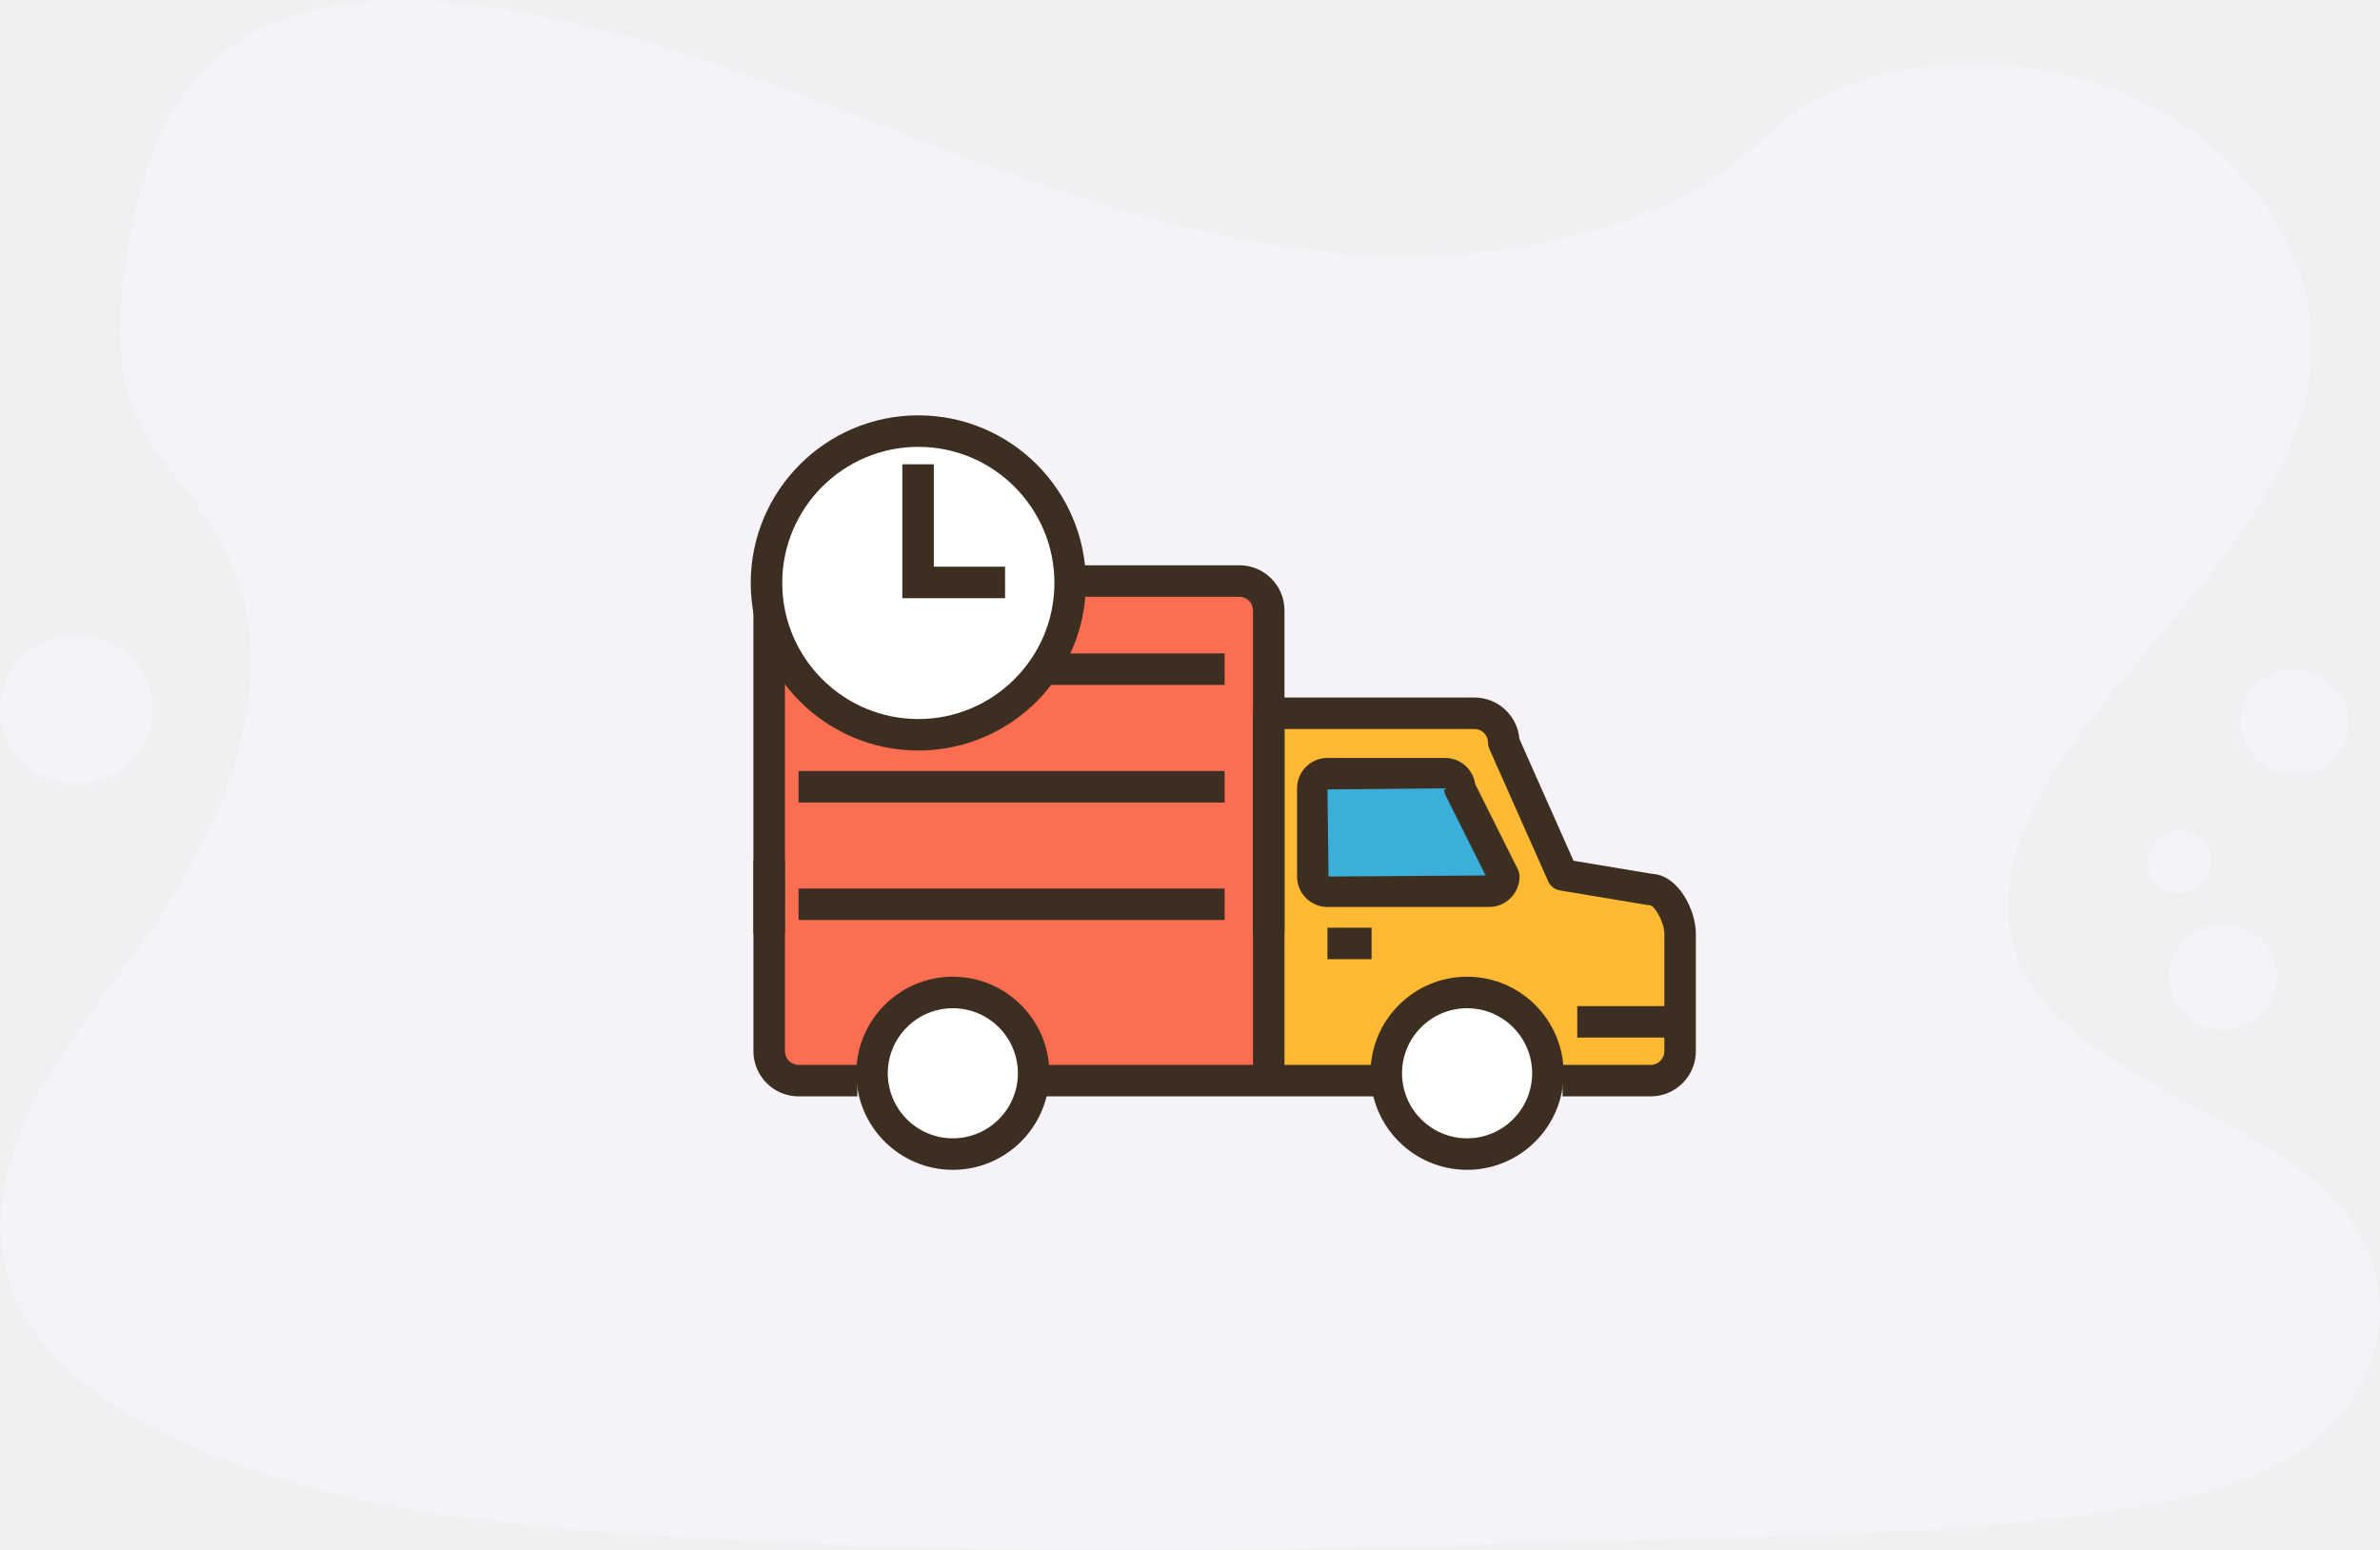
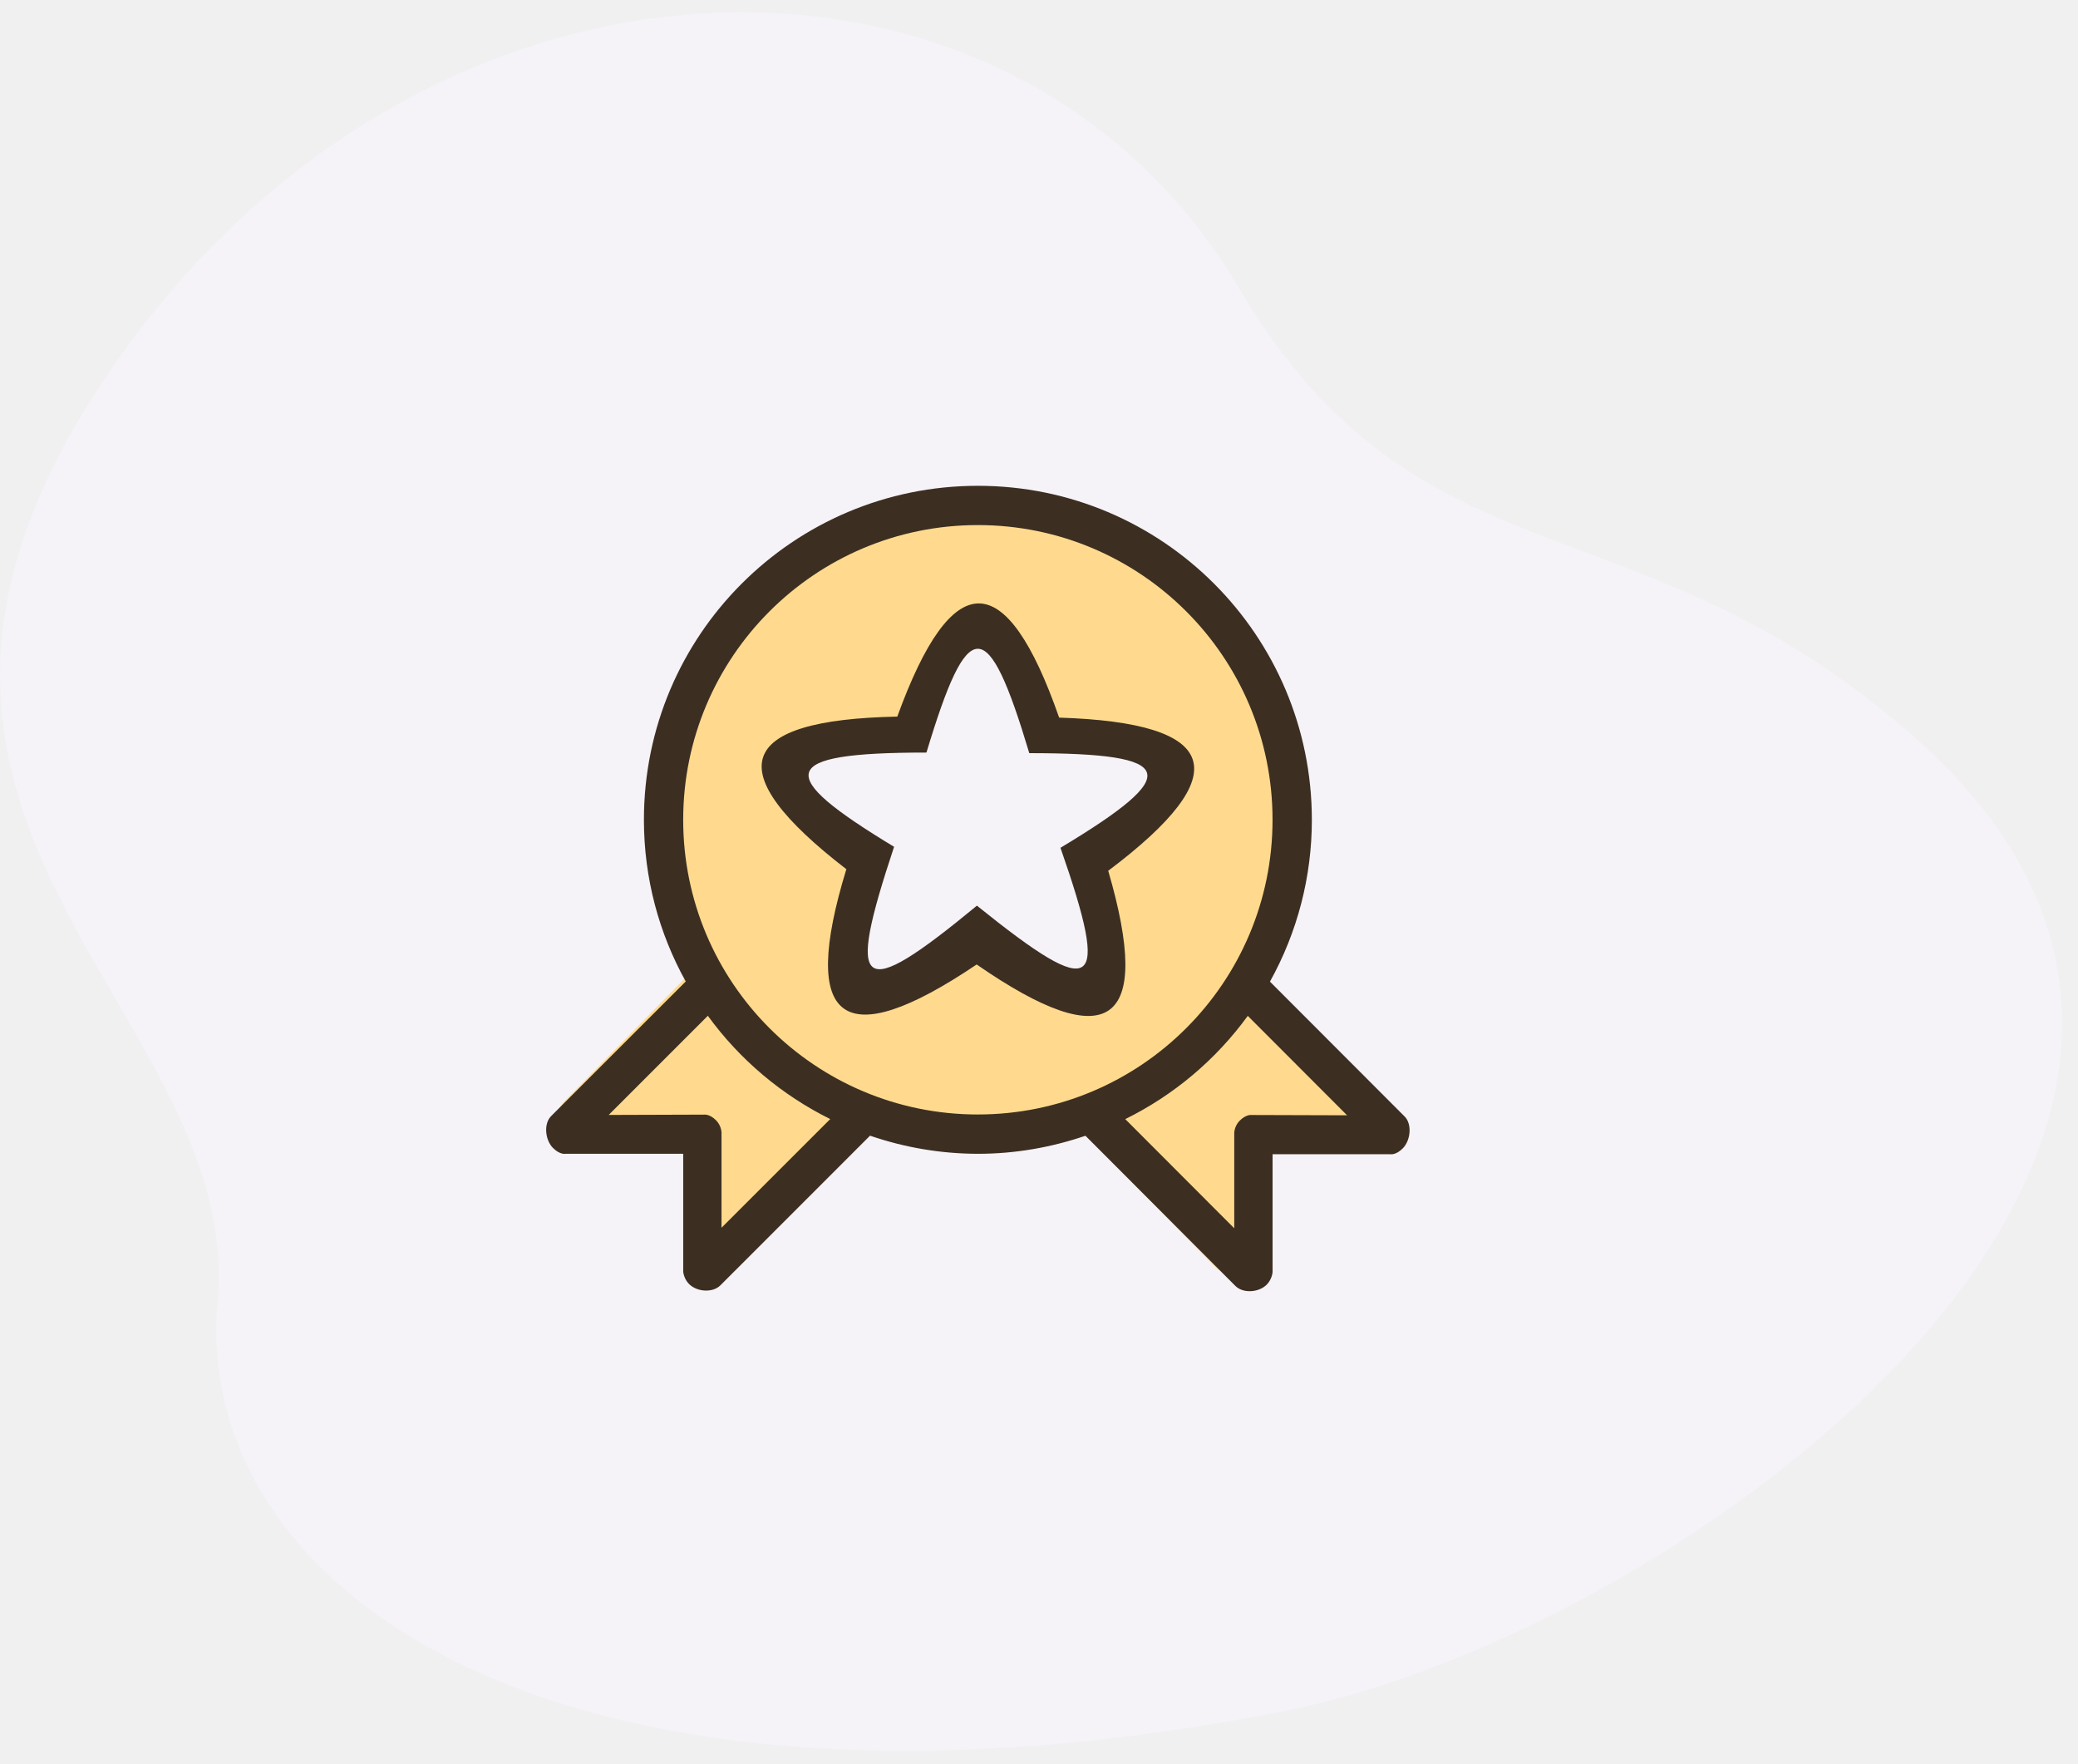
- <svg xmlns="http://www.w3.org/2000/svg" width="149" height="97" viewBox="0 0 149 97" fill="none">
-   <path d="M86.588 15.993c-9.55-.322-18.644-3.322-27.329-6.604C50.574 6.108 41.972 2.471 32.65.733 26.656-.387 19.8-.544 14.97 2.583c-4.649 3.01-6.15 8.204-6.959 13.025-.607 3.627-.964 7.443.7 10.839 1.156 2.356 3.208 4.337 4.622 6.595 4.938 7.857 1.453 17.543-3.903 25.215-2.51 3.598-5.422 7.03-7.358 10.86C.136 72.949-.757 77.338.945 81.252c1.68 3.872 5.679 6.781 10.02 8.828 8.8 4.149 19.177 5.339 29.297 6.012 22.401 1.49 44.923.845 67.384.199 8.312-.24 16.661-.482 24.838-1.733 4.542-.694 9.229-1.8 12.527-4.457 4.185-3.378 5.223-9.099 2.418-13.335-4.704-7.105-17.71-8.865-20.997-16.495-1.81-4.196.049-8.872 2.68-12.763 5.641-8.352 15.097-15.675 15.595-25.22.343-6.553-4.203-13.121-11.232-16.223-7.369-3.25-17.585-2.842-23.021 2.54-5.598 5.542-15.435 7.673-23.866 7.39Z" fill="#F5F2F8" />
-   <path d="M136.425 55.919c1.113 0 2.016-.879 2.016-1.962 0-1.084-.903-1.962-2.016-1.962-1.114 0-2.017.878-2.017 1.962 0 1.083.903 1.962 2.017 1.962ZM143.639 48.496c1.867 0 3.38-1.473 3.38-3.29 0-1.816-1.513-3.289-3.38-3.289s-3.381 1.473-3.381 3.29c0 1.816 1.514 3.289 3.381 3.289ZM139.164 64.456c1.867 0 3.38-1.472 3.38-3.289 0-1.816-1.513-3.29-3.38-3.29s-3.381 1.474-3.381 3.29c0 1.817 1.514 3.29 3.381 3.29ZM4.787 49.058c2.644 0 4.787-2.086 4.787-4.658 0-2.572-2.143-4.658-4.787-4.658S0 41.828 0 44.4c0 2.572 2.143 4.658 4.787 4.658Z" fill="#F5F2F8" />
-   <path d="M59.652 72.245a5.065 5.065 0 0 1-5.058-5.06 5.064 5.064 0 0 1 5.058-5.058c2.79 0 5.06 2.27 5.06 5.058 0 2.79-2.27 5.06-5.06 5.06Z" fill="#fff" />
-   <path d="m64.774 67.646-.086-.926c-.235-2.576-2.449-4.592-5.037-4.592-2.586 0-4.798 2.016-5.033 4.592l-.086.926h-4.537a1.842 1.842 0 0 1-1.841-1.84V38.211c0-1.016.826-1.84 1.841-1.84H77.59c1.014 0 1.84.825 1.84 1.84v4.25l-.011.075c-.015.091-.03.18-.03.274v2.66l.04 1.019v21.156H64.775Z" fill="#FC6E51" />
-   <path d="M91.847 72.245c-2.791 0-5.06-2.27-5.06-5.06a5.064 5.064 0 0 1 5.06-5.058 5.064 5.064 0 0 1 5.059 5.058c0 2.79-2.27 5.06-5.06 5.06Z" fill="#fff" />
-   <path d="m96.967 67.646-.086-.926c-.234-2.576-2.447-4.592-5.034-4.592-2.589 0-4.801 2.016-5.036 4.592l-.086.926h-7.297V44.65h12.879a1.84 1.84 0 0 1 1.838 1.84l3.68 8.278 5.519.92h.149l.118.041c.912.27 1.572 1.813 1.572 2.718v5.52h-5.42 5.42v1.838a1.84 1.84 0 0 1-1.839 1.84h-6.377Z" fill="#FFB933" />
-   <path d="M103.345 68.632h-5.52v-1.973h5.52c.47 0 .852-.383.852-.854v-7.358c0-.698-.581-1.701-.868-1.774a.83.83 0 0 1-.147-.012l-5.52-.92a.986.986 0 0 1-.739-.572l-3.679-8.279a.987.987 0 0 1-.085-.4.853.853 0 0 0-.852-.854H79.428v-1.972h12.88a2.828 2.828 0 0 1 2.815 2.595l3.387 7.623 4.931.822c1.644.083 2.728 2.28 2.728 3.743v7.358a2.828 2.828 0 0 1-2.824 2.827ZM53.673 68.632h-3.678a2.83 2.83 0 0 1-2.827-2.827V53.847h1.972v11.958c0 .471.384.854.855.854h3.678v1.973ZM86.787 68.632H64.712v-1.973h22.075v1.973Z" fill="#3C2F22" />
-   <path d="M59.651 73.231a6.052 6.052 0 0 1-6.044-6.046 6.051 6.051 0 0 1 6.044-6.044 6.053 6.053 0 0 1 6.047 6.044 6.053 6.053 0 0 1-6.047 6.046Zm0-10.117a4.076 4.076 0 0 0-4.071 4.071 4.077 4.077 0 0 0 4.071 4.074 4.08 4.08 0 0 0 4.075-4.074 4.077 4.077 0 0 0-4.075-4.071ZM91.847 73.231a6.053 6.053 0 0 1-6.046-6.046 6.052 6.052 0 0 1 6.046-6.044 6.052 6.052 0 0 1 6.045 6.044 6.052 6.052 0 0 1-6.045 6.046Zm0-10.117a4.077 4.077 0 0 0-4.073 4.071 4.079 4.079 0 0 0 4.073 4.074 4.078 4.078 0 0 0 4.073-4.074 4.076 4.076 0 0 0-4.073-4.071ZM104.265 64.953h-5.52v-1.972h5.52v1.972ZM80.415 66.725h-1.973V44.65h1.973v22.075ZM85.868 60.045h-2.762v-1.972h2.762v1.972Z" fill="#3C2F22" />
-   <path d="M80.415 58.447h-1.973V38.21a.854.854 0 0 0-.853-.853H49.995a.855.855 0 0 0-.855.853v20.236h-1.973V38.21a2.83 2.83 0 0 1 2.828-2.825h27.594a2.829 2.829 0 0 1 2.826 2.825v20.236Z" fill="#3C2F22" />
-   <path d="M76.67 42.876H49.994v-1.972h26.674v1.972ZM76.67 50.236H49.994v-1.973h26.674v1.973ZM76.67 57.593H49.994v-1.972h26.674v1.972Z" fill="#3C2F22" />
-   <path d="M82.189 54.87c0 .508.412.92.917.92h10.12a.919.919 0 0 0 .92-.92l-2.76-5.52a.92.92 0 0 0-.92-.92h-7.36a.92.92 0 0 0-.917.92v5.52Z" fill="#3BAFDA" />
-   <path d="M93.227 56.776h-10.12a1.907 1.907 0 0 1-1.904-1.906v-5.52c0-1.051.854-1.906 1.903-1.906h7.36c.96 0 1.756.712 1.888 1.635l2.674 5.35a.984.984 0 0 1 .104.44c0 1.051-.855 1.907-1.905 1.907Zm-2.826-7.426-7.294.066.068 5.454 9.836-.066-2.506-5.013a.983.983 0 0 1-.104-.441Z" fill="#3C2F22" />
-   <path d="M57.491 26.986c5.25 0 9.506 4.257 9.506 9.506a9.505 9.505 0 0 1-9.506 9.505 9.504 9.504 0 0 1-9.505-9.505 9.505 9.505 0 0 1 9.505-9.506Z" fill="#fff" />
-   <path d="M57.491 46.983C51.706 46.983 47 42.277 47 36.49 47 30.707 51.706 26 57.491 26c5.786 0 10.493 4.707 10.493 10.491 0 5.786-4.707 10.492-10.493 10.492Zm0-19.01c-4.697 0-8.519 3.822-8.519 8.518 0 4.698 3.822 8.52 8.52 8.52 4.698 0 8.52-3.822 8.52-8.52 0-4.696-3.822-8.519-8.52-8.519Z" fill="#3C2F22" />
-   <path d="M62.923 37.447H56.49v-8.383h1.972v6.41h4.461v1.973Z" fill="#3C2F22" />
+ <svg xmlns="http://www.w3.org/2000/svg" width="119" height="101" viewBox="0 0 119 101" fill="none">
+   <path d="M70.958 16.5c10.4 17.6 23 11.6 39 26 25 22.5-13.5 51-36.5 55.5-40.82 7.986-62.5-6.5-61-23.5s-24-27.5-6-53.5 51.5-26.5 64.5-4.5Z" fill="#F5F2F8" />
+   <path fill-rule="evenodd" clip-rule="evenodd" d="m78.855 63.133-7.35-7.512a18.805 18.805 0 0 0 2.286-9.014C73.791 36.331 65.631 28 55.564 28c-10.066 0-18.227 8.33-18.227 18.607 0 3.269.831 6.338 2.281 9.006l-7.344 7.499c-.426.434-.326 1.343.1 1.776.38.39.673.326.673.326h6.433v6.567c.025.241.14.505.322.691.425.434 1.282.503 1.707.07l8.168-8.338a17.797 17.797 0 0 0 5.886 1.011c2.056 0 4.026-.363 5.87-1.004l8.184 8.365c.424.435 1.281.366 1.706-.07a1.21 1.21 0 0 0 .322-.692V65.24h6.434s.292.064.673-.325c.427-.436.528-1.346.103-1.781ZM62 49.5c2.643 9.044 1.342 9.885-6.436 4.5-7.845 5.29-8.642 4.01-5.887-5-7.493-5.775-6.177-7 2.323-7.5 3.215-8.859 4.896-8.9 8 0 7.5 0 9.562 2.318 2 8Z" fill="#FFDA8E" />
+   <path d="m80.436 63.928-7.71-7.72a19.025 19.025 0 0 0 2.399-9.266c0-10.563-8.563-19.125-19.125-19.125-10.563 0-19.125 8.562-19.125 19.125 0 3.36.872 6.514 2.395 9.258l-7.707 7.706c-.446.445-.341 1.381.105 1.827.399.398.707.334.707.334h6.75v6.75c.027.249.147.52.339.71.445.446 1.344.517 1.79.072l8.57-8.57A19.06 19.06 0 0 0 56 66.067c2.158 0 4.224-.373 6.16-1.033l8.586 8.599c.446.446 1.345.376 1.791-.071.192-.192.31-.463.339-.711v-6.76h6.75s.306.066.706-.335c.444-.447.55-1.383.104-1.829Zm-39.117 6.373v-5.467a1.124 1.124 0 0 0-.31-.683c-.378-.377-.683-.327-.683-.327l-5.468.018 5.678-5.678a19.193 19.193 0 0 0 7.008 5.914L41.32 70.3Zm14.68-6.485c-9.32 0-16.875-7.556-16.875-16.875 0-9.32 7.555-16.875 16.875-16.875S72.874 37.62 72.874 46.94s-7.556 16.875-16.875 16.875Zm15.672.029s-.305-.05-.68.327a1.117 1.117 0 0 0-.31.684v5.475l-6.241-6.25a19.173 19.173 0 0 0 7.016-5.912l5.686 5.693-5.47-.017ZM60.654 41.091c-3.035-8.7-6.126-8.719-9.269-.058-9.27.18-10.243 3.09-2.918 8.737-2.694 8.81-.207 10.628 7.464 5.456 7.606 5.267 10.117 3.478 7.533-5.365 7.394-5.555 6.457-8.478-2.81-8.77Zm.076 7.454c2.874 8.24 2.051 8.818-4.785 3.313-6.774 5.587-7.51 4.955-4.744-3.37-6.87-4.155-6.744-5.396 1.854-5.396 2.383-7.918 3.503-7.941 5.889.034 8.528 0 8.841 1.179 1.786 5.419Z" fill="#3C2F22" />
</svg>
